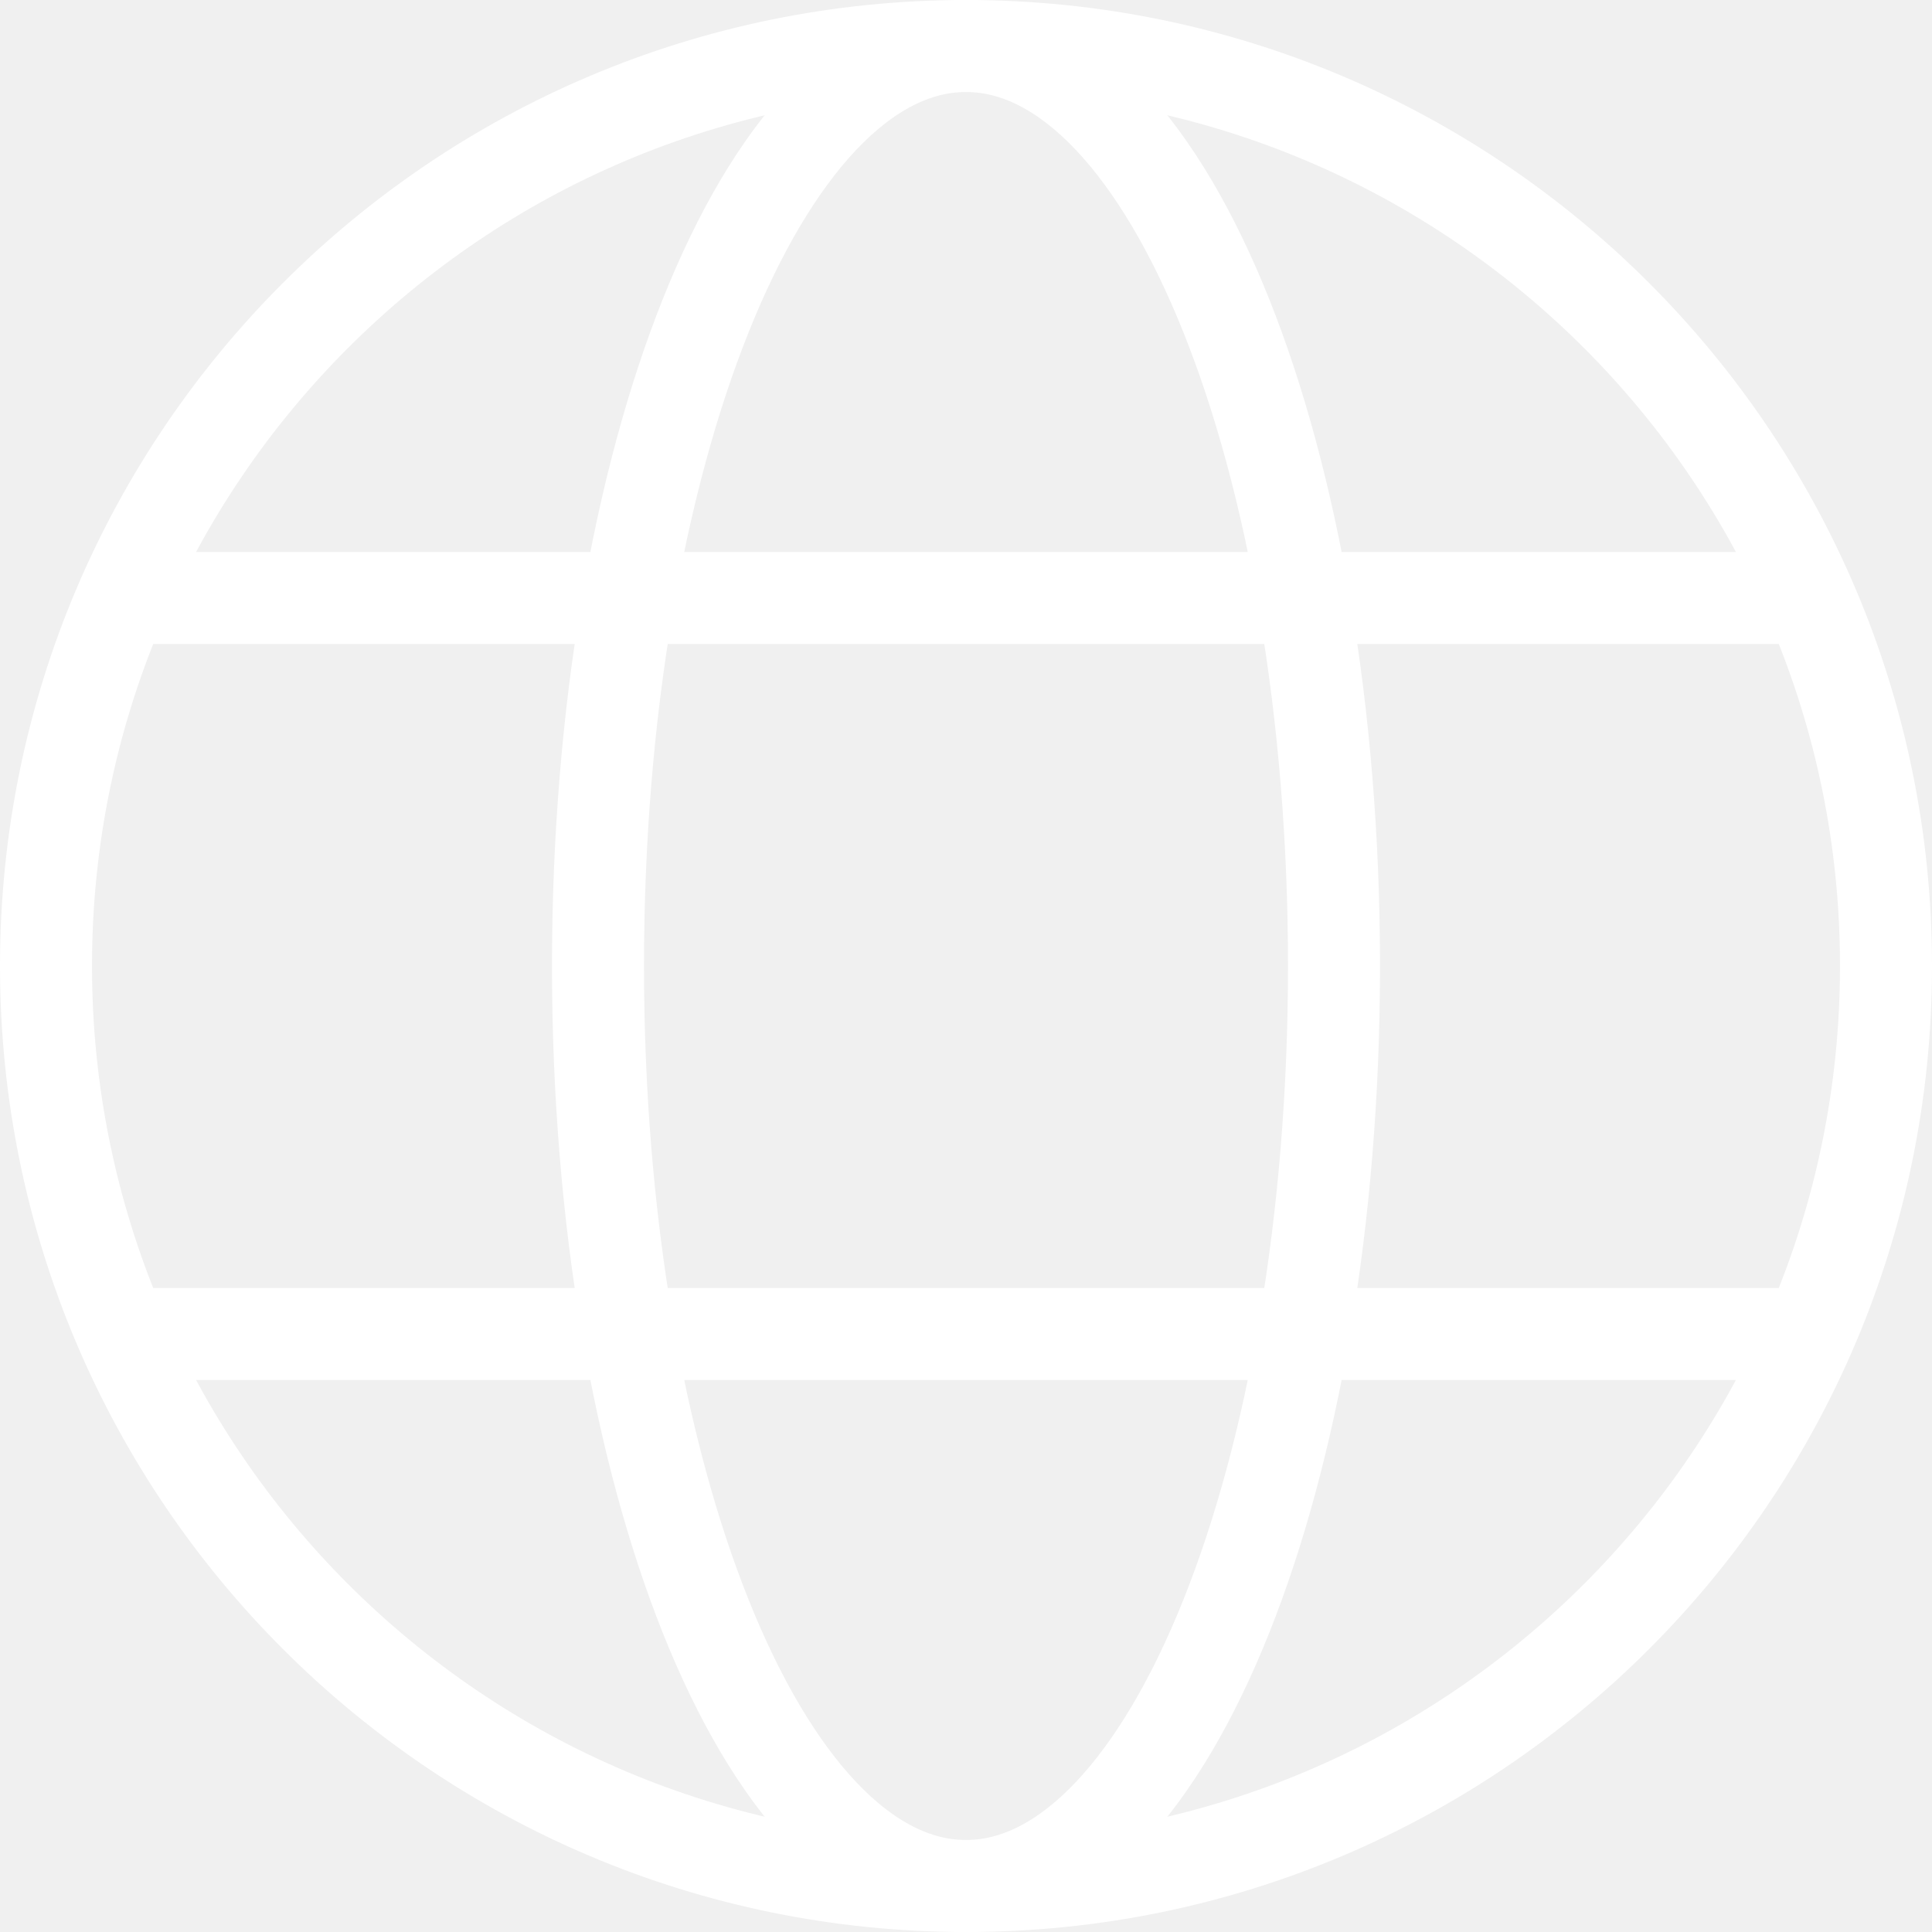
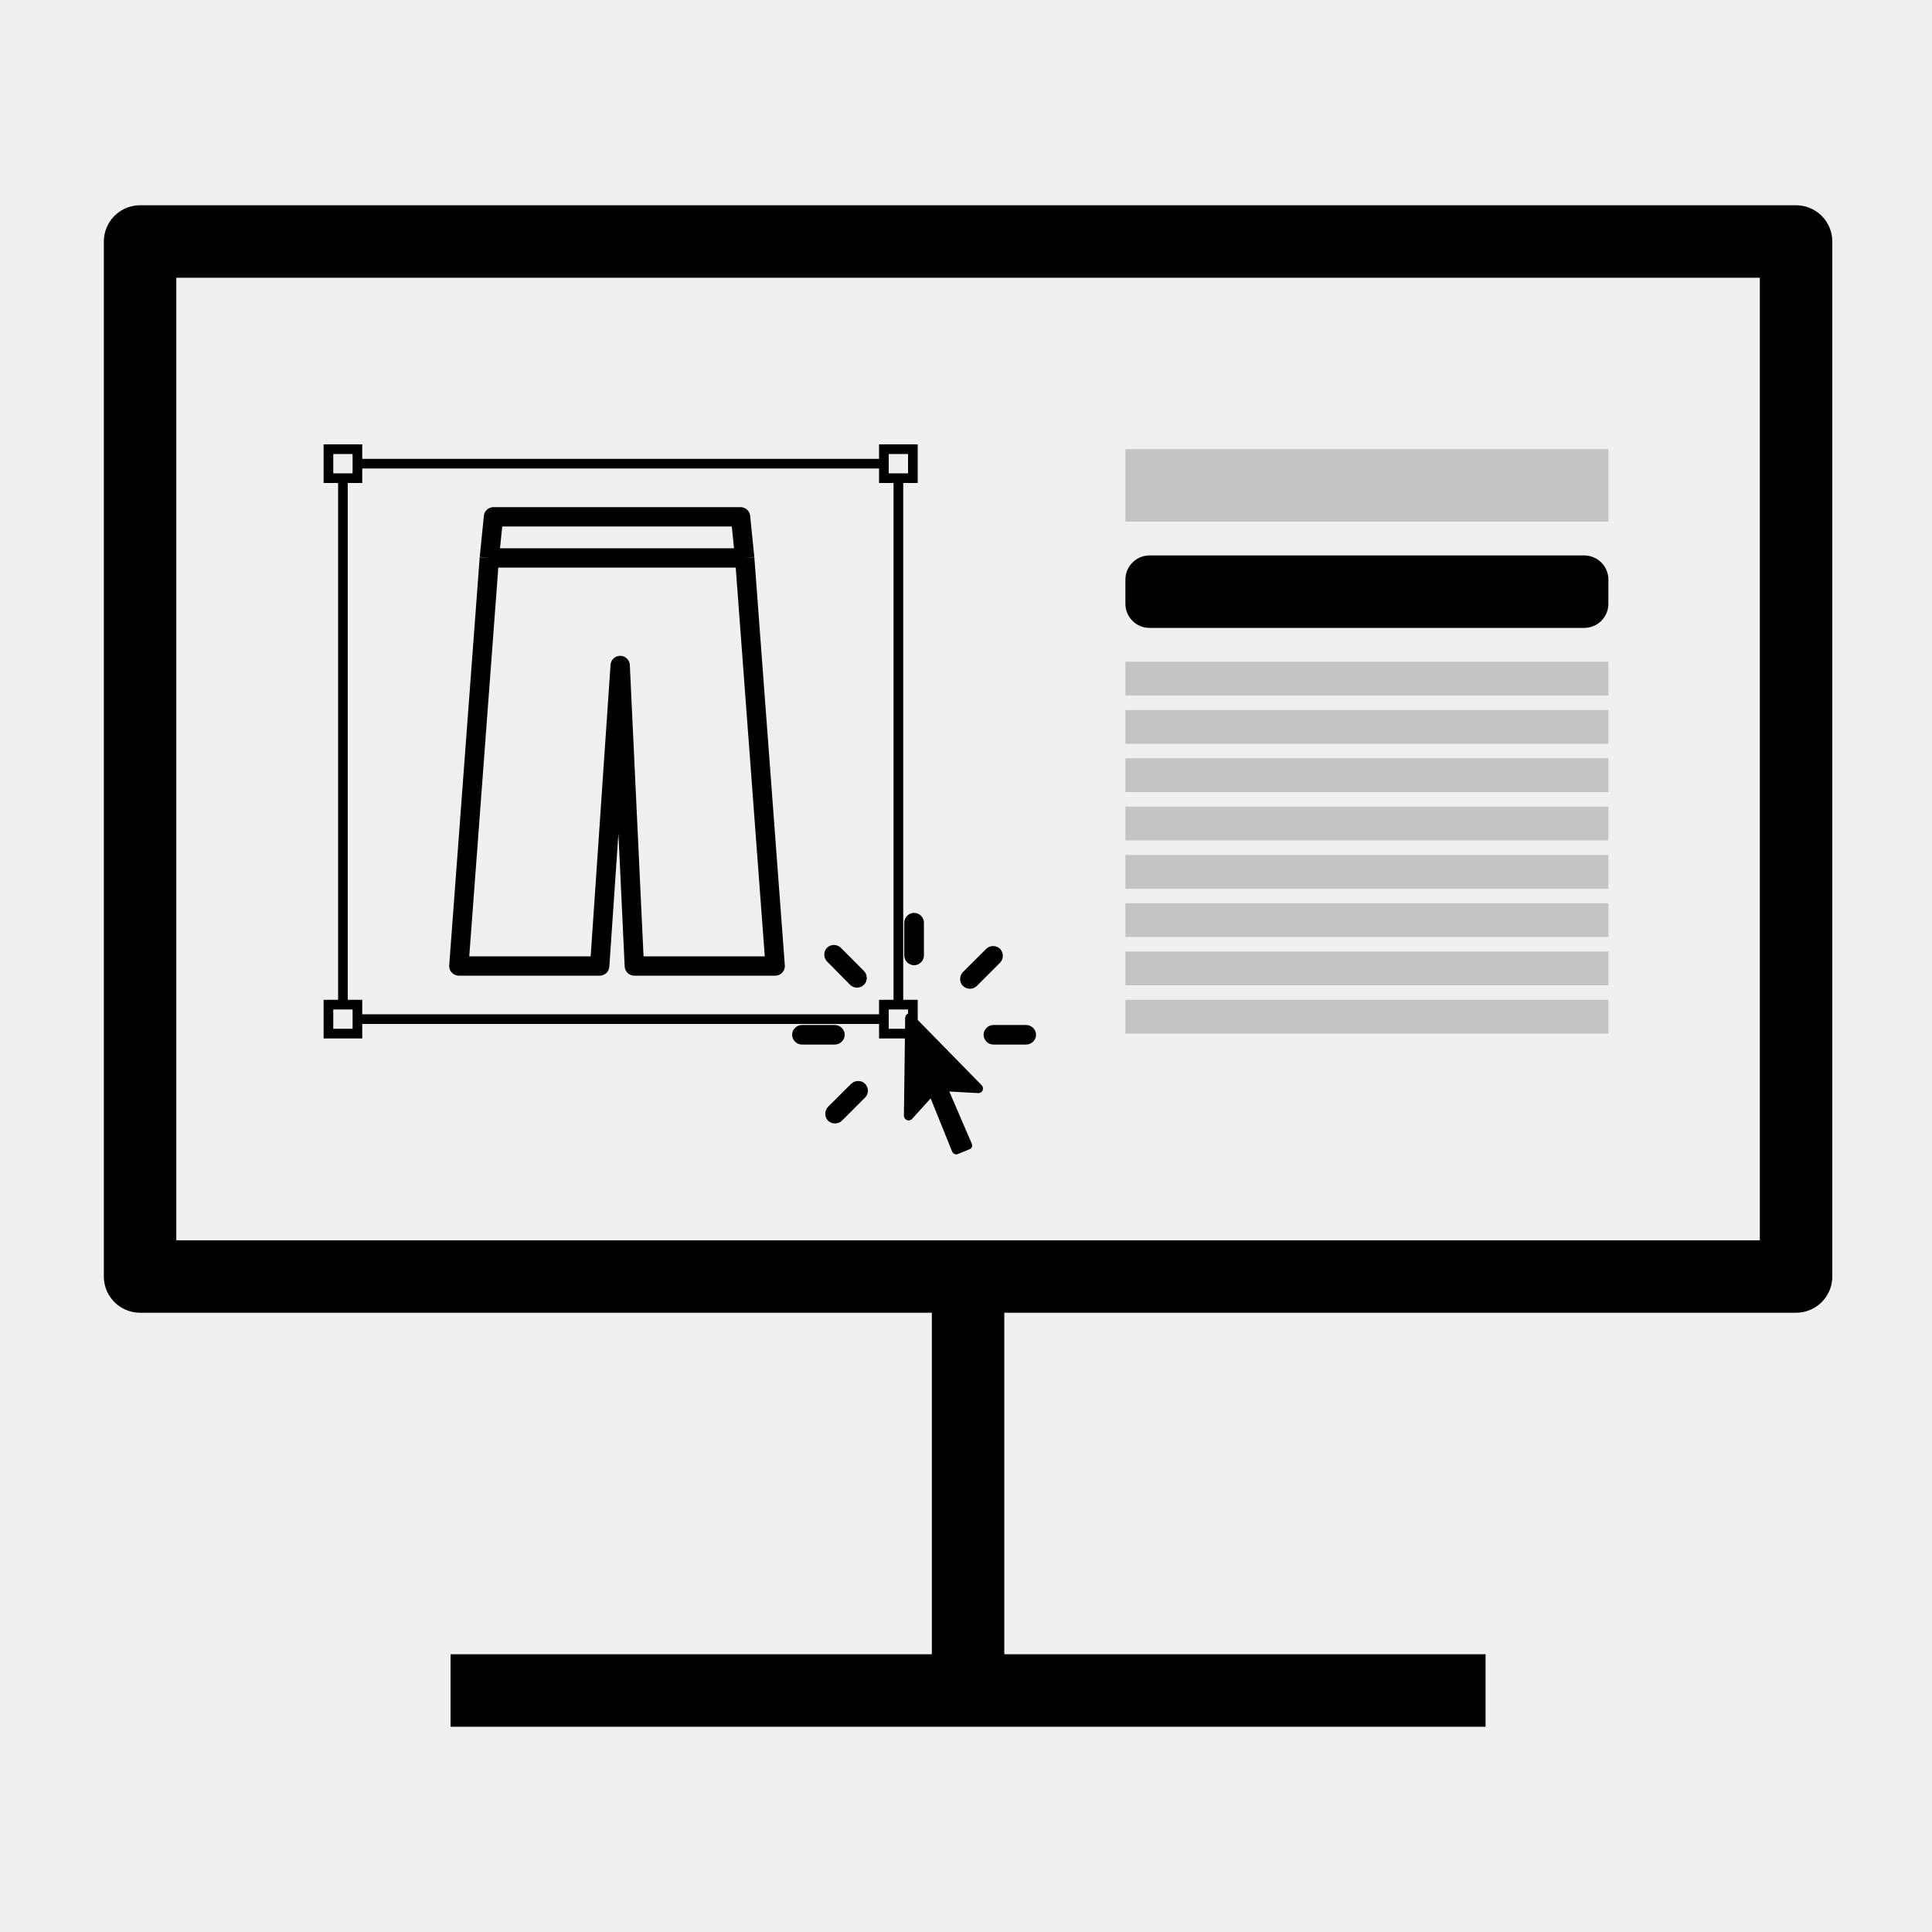
- <svg xmlns="http://www.w3.org/2000/svg" width="210" height="210" viewBox="0 0 210 210" fill="none">
-   <path d="M105 205C160.228 205 205 160.228 205 105C205 49.772 160.228 5 105 5C49.772 5 5 49.772 5 105C5 160.228 49.772 205 105 205Z" stroke="white" stroke-width="10" stroke-linejoin="round" />
-   <path d="M105 205C127.091 205 145 160.228 145 105C145 49.772 127.091 5 105 5C82.909 5 65 49.772 65 105C65 160.228 82.909 205 105 205Z" stroke="white" stroke-width="10" stroke-linejoin="round" />
-   <path d="M15 145H195M15 65H195H15Z" stroke="white" stroke-width="10" stroke-linejoin="round" />
+ <svg xmlns="http://www.w3.org/2000/svg" width="400" height="400" viewBox="0 0 400 400" fill="none">
+   <path d="M93.286 350H307.571M200.429 350V264.286M29 50H371.857V264.286H29V50Z" stroke="black" stroke-width="15" stroke-linejoin="round" />
+   <path d="M154.181 115.514L160.493 200H131.332L128.401 137.782L124.161 200H95L101.312 115.514M154.181 115.514L153.322 107H127.507H102.171L101.312 115.514M154.181 115.514H127.507H101.312" stroke="black" stroke-width="4" stroke-linejoin="round" />
+   <path d="M186 208H183V211M186 208H189V214H183V211M186 208V99M186 99H183V96M186 99H189V93H183V96M74 211V208H71M74 211V214H68V208H71M74 211H183M71 99H68V93H74V96M71 99H74V96M71 99V208M74 96H183" stroke="black" stroke-width="2" />
+   <path d="M191.287 191.024C191.287 189.931 190.357 189 189.24 189C188.147 189 187.216 189.931 187.216 191.024V197.817C187.216 198.91 188.147 199.841 189.24 199.841C190.357 199.841 191.287 198.91 191.287 197.817V191.024ZM176.004 203.888C176.795 204.679 178.097 204.679 178.865 203.888C179.656 203.121 179.656 201.818 178.865 201.027L174.096 196.235C173.328 195.467 172.026 195.444 171.235 196.212C170.467 196.979 170.467 198.282 171.235 199.073L176.004 203.888ZM199.36 201.26C198.592 202.05 198.592 203.353 199.36 204.121C200.151 204.912 201.477 204.912 202.244 204.121L207.037 199.329C207.827 198.538 207.827 197.235 207.037 196.444C206.269 195.676 204.966 195.676 204.198 196.444L199.36 201.26ZM201.174 236.736L196.545 225.988L202.477 226.314C203.431 226.36 203.873 225.337 203.198 224.639L189.008 210.146C188.38 209.495 187.449 209.844 187.403 210.774L187.147 230.92C187.123 231.92 188.263 232.339 188.891 231.594L192.683 227.407L197.126 238.411C197.359 238.899 197.824 239.108 198.29 238.946L200.756 237.922C201.221 237.759 201.407 237.224 201.174 236.736ZM166.024 212.216C164.931 212.216 164 213.147 164 214.24C164 215.334 164.931 216.264 166.024 216.264H172.84C173.957 216.264 174.887 215.334 174.887 214.24C174.887 213.147 173.957 212.216 172.84 212.216H166.024ZM212.457 216.264C213.573 216.264 214.504 215.334 214.504 214.24C214.504 213.147 213.573 212.216 212.457 212.216H205.664C204.571 212.216 203.64 213.147 203.64 214.24C203.64 215.334 204.571 216.264 205.664 216.264H212.457ZM171.444 229.152C170.676 229.92 170.676 231.246 171.421 232.013C172.189 232.781 173.515 232.804 174.305 232.036L179.098 227.244C179.889 226.477 179.889 225.174 179.098 224.383C178.353 223.615 177.027 223.615 176.236 224.383L171.444 229.152Z" fill="black" />
+   <rect x="233" y="93" width="100" height="15" fill="#C4C4C4" />
+   <rect x="233" y="137" width="100" height="7" fill="#C4C4C4" />
+   <rect x="233" y="147" width="100" height="7" fill="#C4C4C4" />
+   <rect x="233" y="157" width="100" height="7" fill="#C4C4C4" />
+   <rect x="233" y="167" width="100" height="7" fill="#C4C4C4" />
+   <rect x="233" y="177" width="100" height="7" fill="#C4C4C4" />
+   <rect x="233" y="187" width="100" height="7" fill="#C4C4C4" />
+   <rect x="233" y="197" width="100" height="7" fill="#C4C4C4" />
+   <rect x="233" y="207" width="100" height="7" fill="#C4C4C4" />
+   <rect x="233" y="115" width="100" height="15" rx="5" fill="black" />
</svg>
